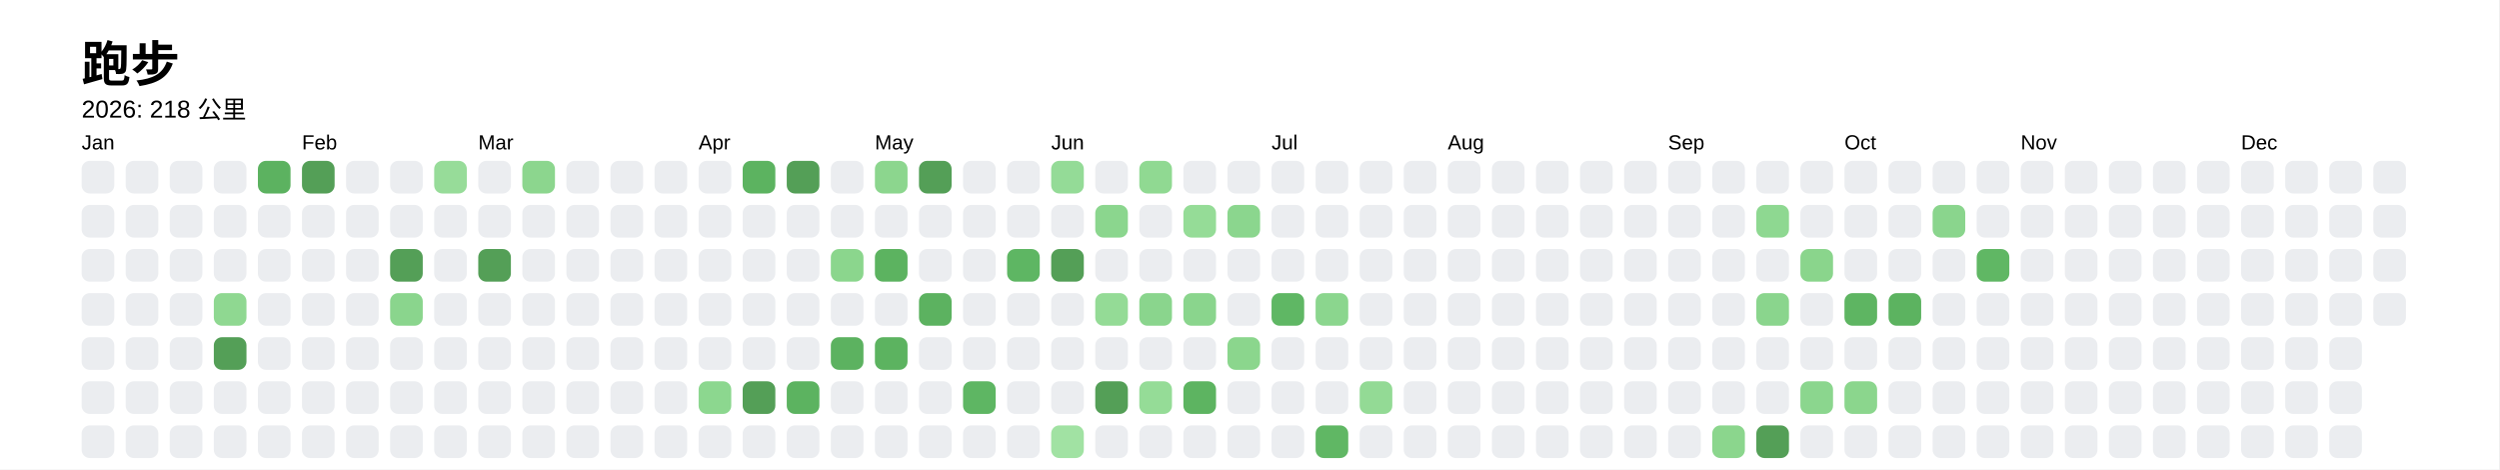
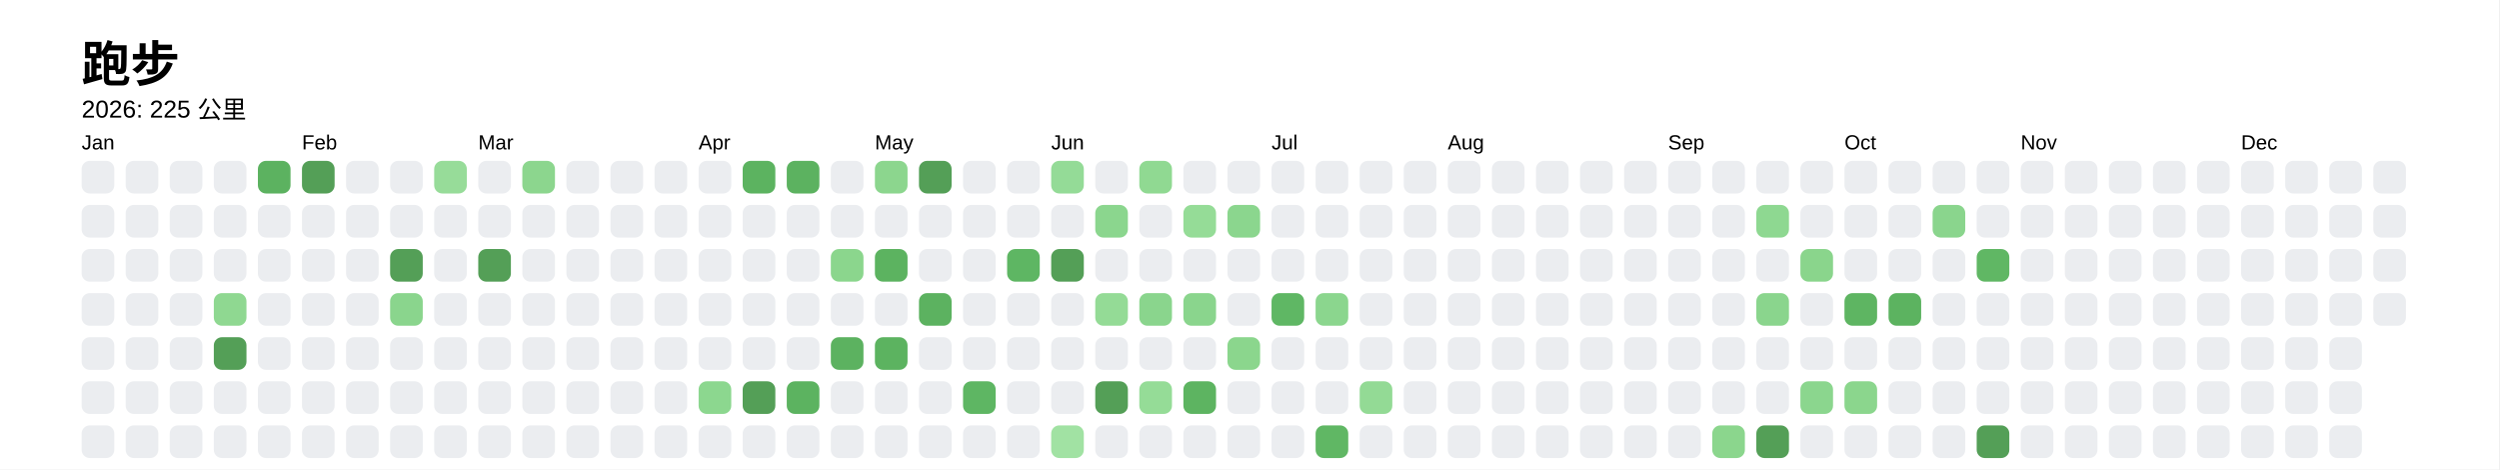
<svg xmlns="http://www.w3.org/2000/svg" baseProfile="full" height="57.5mm" version="1.1" viewBox="0,0,306.2,57.5" width="306.2mm">
  <defs />
  <rect fill="#FFFFFF" height="57.5" width="306.2" x="0" y="0" />
  <text fill="#000000" style="font-size:6px; font-family:Arial; font-weight:bold;" x="10" y="10">跑步</text>
-   <text fill="#000000" style="font-size:3px; font-family:Arial;" x="10" y="14.4">2026: 218 公里</text>
+   <text fill="#000000" style="font-size:3px; font-family:Arial;" x="10" y="14.4">2026: 225 公里</text>
  <text fill="#000000" style="font-size:2.5px; font-family:Arial" x="10" y="18.3">Jan</text>
  <rect fill="#EBEDF0" height="4" rx="1" ry="1" width="4" x="10" y="19.7" />
  <rect fill="#EBEDF0" height="4" rx="1" ry="1" width="4" x="10" y="25.1" />
  <rect fill="#EBEDF0" height="4" rx="1" ry="1" width="4" x="10" y="30.5" />
  <rect fill="#EBEDF0" height="4" rx="1" ry="1" width="4" x="10" y="35.9" />
  <rect fill="#EBEDF0" height="4" rx="1" ry="1" width="4" x="10" y="41.3" />
  <rect fill="#EBEDF0" height="4" rx="1" ry="1" width="4" x="10" y="46.7" />
  <rect fill="#EBEDF0" height="4" rx="1" ry="1" width="4" x="10" y="52.1" />
  <rect fill="#EBEDF0" height="4" rx="1" ry="1" width="4" x="15.4" y="19.7" />
  <rect fill="#EBEDF0" height="4" rx="1" ry="1" width="4" x="15.4" y="25.1" />
  <rect fill="#EBEDF0" height="4" rx="1" ry="1" width="4" x="15.4" y="30.5" />
  <rect fill="#EBEDF0" height="4" rx="1" ry="1" width="4" x="15.4" y="35.9" />
  <rect fill="#EBEDF0" height="4" rx="1" ry="1" width="4" x="15.4" y="41.3" />
  <rect fill="#EBEDF0" height="4" rx="1" ry="1" width="4" x="15.4" y="46.7" />
  <rect fill="#EBEDF0" height="4" rx="1" ry="1" width="4" x="15.4" y="52.1" />
  <rect fill="#EBEDF0" height="4" rx="1" ry="1" width="4" x="20.8" y="19.7" />
  <rect fill="#EBEDF0" height="4" rx="1" ry="1" width="4" x="20.8" y="25.1" />
  <rect fill="#EBEDF0" height="4" rx="1" ry="1" width="4" x="20.8" y="30.5" />
  <rect fill="#EBEDF0" height="4" rx="1" ry="1" width="4" x="20.8" y="35.9" />
  <rect fill="#EBEDF0" height="4" rx="1" ry="1" width="4" x="20.8" y="41.3" />
  <rect fill="#EBEDF0" height="4" rx="1" ry="1" width="4" x="20.8" y="46.7" />
  <rect fill="#EBEDF0" height="4" rx="1" ry="1" width="4" x="20.8" y="52.1" />
  <rect fill="#EBEDF0" height="4" rx="1" ry="1" width="4" x="26.2" y="19.7" />
  <rect fill="#EBEDF0" height="4" rx="1" ry="1" width="4" x="26.2" y="25.1" />
  <rect fill="#EBEDF0" height="4" rx="1" ry="1" width="4" x="26.2" y="30.5" />
  <rect fill="#8fd891" height="4" rx="1" ry="1" width="4" x="26.2" y="35.9" />
  <rect fill="#549F57" height="4" rx="1" ry="1" width="4" x="26.2" y="41.3" />
  <rect fill="#EBEDF0" height="4" rx="1" ry="1" width="4" x="26.2" y="46.7" />
  <rect fill="#EBEDF0" height="4" rx="1" ry="1" width="4" x="26.2" y="52.1" />
  <rect fill="#5cb260" height="4" rx="1" ry="1" width="4" x="31.6" y="19.7" />
  <rect fill="#EBEDF0" height="4" rx="1" ry="1" width="4" x="31.6" y="25.1" />
  <rect fill="#EBEDF0" height="4" rx="1" ry="1" width="4" x="31.6" y="30.5" />
  <rect fill="#EBEDF0" height="4" rx="1" ry="1" width="4" x="31.6" y="35.9" />
  <rect fill="#EBEDF0" height="4" rx="1" ry="1" width="4" x="31.6" y="41.3" />
  <rect fill="#EBEDF0" height="4" rx="1" ry="1" width="4" x="31.6" y="46.7" />
  <rect fill="#EBEDF0" height="4" rx="1" ry="1" width="4" x="31.6" y="52.1" />
  <text fill="#000000" style="font-size:2.5px; font-family:Arial" x="37.0" y="18.3">Feb</text>
  <rect fill="#549F57" height="4" rx="1" ry="1" width="4" x="37.0" y="19.7" />
  <rect fill="#EBEDF0" height="4" rx="1" ry="1" width="4" x="37.0" y="25.1" />
  <rect fill="#EBEDF0" height="4" rx="1" ry="1" width="4" x="37.0" y="30.5" />
  <rect fill="#EBEDF0" height="4" rx="1" ry="1" width="4" x="37.0" y="35.9" />
  <rect fill="#EBEDF0" height="4" rx="1" ry="1" width="4" x="37.0" y="41.3" />
  <rect fill="#EBEDF0" height="4" rx="1" ry="1" width="4" x="37.0" y="46.7" />
  <rect fill="#EBEDF0" height="4" rx="1" ry="1" width="4" x="37.0" y="52.1" />
  <rect fill="#EBEDF0" height="4" rx="1" ry="1" width="4" x="42.4" y="19.7" />
  <rect fill="#EBEDF0" height="4" rx="1" ry="1" width="4" x="42.4" y="25.1" />
  <rect fill="#EBEDF0" height="4" rx="1" ry="1" width="4" x="42.4" y="30.5" />
  <rect fill="#EBEDF0" height="4" rx="1" ry="1" width="4" x="42.4" y="35.9" />
  <rect fill="#EBEDF0" height="4" rx="1" ry="1" width="4" x="42.4" y="41.3" />
  <rect fill="#EBEDF0" height="4" rx="1" ry="1" width="4" x="42.4" y="46.7" />
  <rect fill="#EBEDF0" height="4" rx="1" ry="1" width="4" x="42.4" y="52.1" />
  <rect fill="#EBEDF0" height="4" rx="1" ry="1" width="4" x="47.8" y="19.7" />
  <rect fill="#EBEDF0" height="4" rx="1" ry="1" width="4" x="47.8" y="25.1" />
  <rect fill="#549F57" height="4" rx="1" ry="1" width="4" x="47.8" y="30.5" />
  <rect fill="#8ad58d" height="4" rx="1" ry="1" width="4" x="47.8" y="35.9" />
  <rect fill="#EBEDF0" height="4" rx="1" ry="1" width="4" x="47.8" y="41.3" />
  <rect fill="#EBEDF0" height="4" rx="1" ry="1" width="4" x="47.8" y="46.7" />
  <rect fill="#EBEDF0" height="4" rx="1" ry="1" width="4" x="47.8" y="52.1" />
  <rect fill="#97dc99" height="4" rx="1" ry="1" width="4" x="53.2" y="19.7" />
  <rect fill="#EBEDF0" height="4" rx="1" ry="1" width="4" x="53.2" y="25.1" />
  <rect fill="#EBEDF0" height="4" rx="1" ry="1" width="4" x="53.2" y="30.5" />
  <rect fill="#EBEDF0" height="4" rx="1" ry="1" width="4" x="53.2" y="35.9" />
  <rect fill="#EBEDF0" height="4" rx="1" ry="1" width="4" x="53.2" y="41.3" />
  <rect fill="#EBEDF0" height="4" rx="1" ry="1" width="4" x="53.2" y="46.7" />
  <rect fill="#EBEDF0" height="4" rx="1" ry="1" width="4" x="53.2" y="52.1" />
  <text fill="#000000" style="font-size:2.5px; font-family:Arial" x="58.6" y="18.3">Mar</text>
  <rect fill="#EBEDF0" height="4" rx="1" ry="1" width="4" x="58.6" y="19.7" />
  <rect fill="#EBEDF0" height="4" rx="1" ry="1" width="4" x="58.6" y="25.1" />
  <rect fill="#549F57" height="4" rx="1" ry="1" width="4" x="58.6" y="30.5" />
  <rect fill="#EBEDF0" height="4" rx="1" ry="1" width="4" x="58.6" y="35.9" />
  <rect fill="#EBEDF0" height="4" rx="1" ry="1" width="4" x="58.6" y="41.3" />
  <rect fill="#EBEDF0" height="4" rx="1" ry="1" width="4" x="58.6" y="46.7" />
  <rect fill="#EBEDF0" height="4" rx="1" ry="1" width="4" x="58.6" y="52.1" />
  <rect fill="#8cd68e" height="4" rx="1" ry="1" width="4" x="64" y="19.7" />
  <rect fill="#EBEDF0" height="4" rx="1" ry="1" width="4" x="64" y="25.1" />
  <rect fill="#EBEDF0" height="4" rx="1" ry="1" width="4" x="64" y="30.5" />
  <rect fill="#EBEDF0" height="4" rx="1" ry="1" width="4" x="64" y="35.9" />
  <rect fill="#EBEDF0" height="4" rx="1" ry="1" width="4" x="64" y="41.3" />
  <rect fill="#EBEDF0" height="4" rx="1" ry="1" width="4" x="64" y="46.7" />
  <rect fill="#EBEDF0" height="4" rx="1" ry="1" width="4" x="64" y="52.1" />
  <rect fill="#EBEDF0" height="4" rx="1" ry="1" width="4" x="69.4" y="19.7" />
  <rect fill="#EBEDF0" height="4" rx="1" ry="1" width="4" x="69.4" y="25.1" />
  <rect fill="#EBEDF0" height="4" rx="1" ry="1" width="4" x="69.4" y="30.5" />
  <rect fill="#EBEDF0" height="4" rx="1" ry="1" width="4" x="69.4" y="35.9" />
  <rect fill="#EBEDF0" height="4" rx="1" ry="1" width="4" x="69.4" y="41.3" />
  <rect fill="#EBEDF0" height="4" rx="1" ry="1" width="4" x="69.4" y="46.7" />
  <rect fill="#EBEDF0" height="4" rx="1" ry="1" width="4" x="69.4" y="52.1" />
  <rect fill="#EBEDF0" height="4" rx="1" ry="1" width="4" x="74.8" y="19.7" />
  <rect fill="#EBEDF0" height="4" rx="1" ry="1" width="4" x="74.8" y="25.1" />
  <rect fill="#EBEDF0" height="4" rx="1" ry="1" width="4" x="74.8" y="30.5" />
  <rect fill="#EBEDF0" height="4" rx="1" ry="1" width="4" x="74.8" y="35.9" />
  <rect fill="#EBEDF0" height="4" rx="1" ry="1" width="4" x="74.8" y="41.3" />
  <rect fill="#EBEDF0" height="4" rx="1" ry="1" width="4" x="74.8" y="46.7" />
  <rect fill="#EBEDF0" height="4" rx="1" ry="1" width="4" x="74.8" y="52.1" />
  <rect fill="#EBEDF0" height="4" rx="1" ry="1" width="4" x="80.2" y="19.7" />
  <rect fill="#EBEDF0" height="4" rx="1" ry="1" width="4" x="80.2" y="25.1" />
  <rect fill="#EBEDF0" height="4" rx="1" ry="1" width="4" x="80.2" y="30.5" />
  <rect fill="#EBEDF0" height="4" rx="1" ry="1" width="4" x="80.2" y="35.9" />
  <rect fill="#EBEDF0" height="4" rx="1" ry="1" width="4" x="80.2" y="41.3" />
  <rect fill="#EBEDF0" height="4" rx="1" ry="1" width="4" x="80.2" y="46.7" />
  <rect fill="#EBEDF0" height="4" rx="1" ry="1" width="4" x="80.2" y="52.1" />
  <text fill="#000000" style="font-size:2.5px; font-family:Arial" x="85.6" y="18.3">Apr</text>
  <rect fill="#EBEDF0" height="4" rx="1" ry="1" width="4" x="85.6" y="19.7" />
  <rect fill="#EBEDF0" height="4" rx="1" ry="1" width="4" x="85.6" y="25.1" />
  <rect fill="#EBEDF0" height="4" rx="1" ry="1" width="4" x="85.6" y="30.5" />
  <rect fill="#EBEDF0" height="4" rx="1" ry="1" width="4" x="85.6" y="35.9" />
  <rect fill="#EBEDF0" height="4" rx="1" ry="1" width="4" x="85.6" y="41.3" />
  <rect fill="#8cd78f" height="4" rx="1" ry="1" width="4" x="85.6" y="46.7" />
  <rect fill="#EBEDF0" height="4" rx="1" ry="1" width="4" x="85.6" y="52.1" />
  <rect fill="#5cb360" height="4" rx="1" ry="1" width="4" x="91" y="19.7" />
  <rect fill="#EBEDF0" height="4" rx="1" ry="1" width="4" x="91" y="25.1" />
  <rect fill="#EBEDF0" height="4" rx="1" ry="1" width="4" x="91" y="30.5" />
  <rect fill="#EBEDF0" height="4" rx="1" ry="1" width="4" x="91" y="35.9" />
  <rect fill="#EBEDF0" height="4" rx="1" ry="1" width="4" x="91" y="41.3" />
  <rect fill="#549F57" height="4" rx="1" ry="1" width="4" x="91" y="46.7" />
  <rect fill="#EBEDF0" height="4" rx="1" ry="1" width="4" x="91" y="52.1" />
-   <rect fill="#549F57" height="4" rx="1" ry="1" width="4" x="96.4" y="19.7" />
+   <rect fill="#5cb260" height="4" rx="1" ry="1" width="4" x="96.4" y="19.7" />
  <rect fill="#EBEDF0" height="4" rx="1" ry="1" width="4" x="96.4" y="25.1" />
  <rect fill="#EBEDF0" height="4" rx="1" ry="1" width="4" x="96.4" y="30.5" />
  <rect fill="#EBEDF0" height="4" rx="1" ry="1" width="4" x="96.4" y="35.9" />
  <rect fill="#EBEDF0" height="4" rx="1" ry="1" width="4" x="96.4" y="41.3" />
  <rect fill="#5cb360" height="4" rx="1" ry="1" width="4" x="96.4" y="46.7" />
  <rect fill="#EBEDF0" height="4" rx="1" ry="1" width="4" x="96.4" y="52.1" />
  <rect fill="#EBEDF0" height="4" rx="1" ry="1" width="4" x="101.8" y="19.7" />
  <rect fill="#EBEDF0" height="4" rx="1" ry="1" width="4" x="101.8" y="25.1" />
  <rect fill="#8bd68d" height="4" rx="1" ry="1" width="4" x="101.8" y="30.5" />
  <rect fill="#EBEDF0" height="4" rx="1" ry="1" width="4" x="101.8" y="35.9" />
  <rect fill="#5cb260" height="4" rx="1" ry="1" width="4" x="101.8" y="41.3" />
  <rect fill="#EBEDF0" height="4" rx="1" ry="1" width="4" x="101.8" y="46.7" />
  <rect fill="#EBEDF0" height="4" rx="1" ry="1" width="4" x="101.8" y="52.1" />
  <text fill="#000000" style="font-size:2.5px; font-family:Arial" x="107.2" y="18.3">May</text>
  <rect fill="#8cd68e" height="4" rx="1" ry="1" width="4" x="107.2" y="19.7" />
  <rect fill="#EBEDF0" height="4" rx="1" ry="1" width="4" x="107.2" y="25.1" />
  <rect fill="#5cb360" height="4" rx="1" ry="1" width="4" x="107.2" y="30.5" />
  <rect fill="#EBEDF0" height="4" rx="1" ry="1" width="4" x="107.2" y="35.9" />
  <rect fill="#5cb360" height="4" rx="1" ry="1" width="4" x="107.2" y="41.3" />
  <rect fill="#EBEDF0" height="4" rx="1" ry="1" width="4" x="107.2" y="46.7" />
  <rect fill="#EBEDF0" height="4" rx="1" ry="1" width="4" x="107.2" y="52.1" />
  <rect fill="#549F57" height="4" rx="1" ry="1" width="4" x="112.6" y="19.7" />
  <rect fill="#EBEDF0" height="4" rx="1" ry="1" width="4" x="112.6" y="25.1" />
  <rect fill="#EBEDF0" height="4" rx="1" ry="1" width="4" x="112.6" y="30.5" />
  <rect fill="#5cb260" height="4" rx="1" ry="1" width="4" x="112.6" y="35.9" />
  <rect fill="#EBEDF0" height="4" rx="1" ry="1" width="4" x="112.6" y="41.3" />
  <rect fill="#EBEDF0" height="4" rx="1" ry="1" width="4" x="112.6" y="46.7" />
  <rect fill="#EBEDF0" height="4" rx="1" ry="1" width="4" x="112.6" y="52.1" />
  <rect fill="#EBEDF0" height="4" rx="1" ry="1" width="4" x="118" y="19.7" />
  <rect fill="#EBEDF0" height="4" rx="1" ry="1" width="4" x="118" y="25.1" />
  <rect fill="#EBEDF0" height="4" rx="1" ry="1" width="4" x="118" y="30.5" />
  <rect fill="#EBEDF0" height="4" rx="1" ry="1" width="4" x="118" y="35.9" />
  <rect fill="#EBEDF0" height="4" rx="1" ry="1" width="4" x="118" y="41.3" />
  <rect fill="#5eb663" height="4" rx="1" ry="1" width="4" x="118" y="46.7" />
  <rect fill="#EBEDF0" height="4" rx="1" ry="1" width="4" x="118" y="52.1" />
  <rect fill="#EBEDF0" height="4" rx="1" ry="1" width="4" x="123.4" y="19.7" />
  <rect fill="#EBEDF0" height="4" rx="1" ry="1" width="4" x="123.4" y="25.1" />
  <rect fill="#5eb663" height="4" rx="1" ry="1" width="4" x="123.4" y="30.5" />
  <rect fill="#EBEDF0" height="4" rx="1" ry="1" width="4" x="123.4" y="35.9" />
  <rect fill="#EBEDF0" height="4" rx="1" ry="1" width="4" x="123.4" y="41.3" />
  <rect fill="#EBEDF0" height="4" rx="1" ry="1" width="4" x="123.4" y="46.7" />
  <rect fill="#EBEDF0" height="4" rx="1" ry="1" width="4" x="123.4" y="52.1" />
  <text fill="#000000" style="font-size:2.5px; font-family:Arial" x="128.8" y="18.3">Jun</text>
  <rect fill="#94db97" height="4" rx="1" ry="1" width="4" x="128.8" y="19.7" />
  <rect fill="#EBEDF0" height="4" rx="1" ry="1" width="4" x="128.8" y="25.1" />
  <rect fill="#549F57" height="4" rx="1" ry="1" width="4" x="128.8" y="30.5" />
  <rect fill="#EBEDF0" height="4" rx="1" ry="1" width="4" x="128.8" y="35.9" />
  <rect fill="#EBEDF0" height="4" rx="1" ry="1" width="4" x="128.8" y="41.3" />
  <rect fill="#EBEDF0" height="4" rx="1" ry="1" width="4" x="128.8" y="46.7" />
  <rect fill="#a1e2a3" height="4" rx="1" ry="1" width="4" x="128.8" y="52.1" />
  <rect fill="#EBEDF0" height="4" rx="1" ry="1" width="4" x="134.2" y="19.7" />
  <rect fill="#8bd68e" height="4" rx="1" ry="1" width="4" x="134.2" y="25.1" />
  <rect fill="#EBEDF0" height="4" rx="1" ry="1" width="4" x="134.2" y="30.5" />
  <rect fill="#94db96" height="4" rx="1" ry="1" width="4" x="134.2" y="35.9" />
  <rect fill="#EBEDF0" height="4" rx="1" ry="1" width="4" x="134.2" y="41.3" />
  <rect fill="#549F57" height="4" rx="1" ry="1" width="4" x="134.2" y="46.7" />
  <rect fill="#EBEDF0" height="4" rx="1" ry="1" width="4" x="134.2" y="52.1" />
  <rect fill="#90d992" height="4" rx="1" ry="1" width="4" x="139.6" y="19.7" />
  <rect fill="#EBEDF0" height="4" rx="1" ry="1" width="4" x="139.6" y="25.1" />
  <rect fill="#EBEDF0" height="4" rx="1" ry="1" width="4" x="139.6" y="30.5" />
  <rect fill="#8ad58d" height="4" rx="1" ry="1" width="4" x="139.6" y="35.9" />
  <rect fill="#EBEDF0" height="4" rx="1" ry="1" width="4" x="139.6" y="41.3" />
  <rect fill="#95dc97" height="4" rx="1" ry="1" width="4" x="139.6" y="46.7" />
  <rect fill="#EBEDF0" height="4" rx="1" ry="1" width="4" x="139.6" y="52.1" />
  <rect fill="#EBEDF0" height="4" rx="1" ry="1" width="4" x="145" y="19.7" />
  <rect fill="#95dc97" height="4" rx="1" ry="1" width="4" x="145" y="25.1" />
  <rect fill="#EBEDF0" height="4" rx="1" ry="1" width="4" x="145" y="30.5" />
  <rect fill="#8ad58d" height="4" rx="1" ry="1" width="4" x="145" y="35.9" />
  <rect fill="#EBEDF0" height="4" rx="1" ry="1" width="4" x="145" y="41.3" />
  <rect fill="#5db461" height="4" rx="1" ry="1" width="4" x="145" y="46.7" />
  <rect fill="#EBEDF0" height="4" rx="1" ry="1" width="4" x="145" y="52.1" />
  <rect fill="#EBEDF0" height="4" rx="1" ry="1" width="4" x="150.4" y="19.7" />
  <rect fill="#8bd68e" height="4" rx="1" ry="1" width="4" x="150.4" y="25.1" />
  <rect fill="#EBEDF0" height="4" rx="1" ry="1" width="4" x="150.4" y="30.5" />
  <rect fill="#EBEDF0" height="4" rx="1" ry="1" width="4" x="150.4" y="35.9" />
  <rect fill="#8bd68d" height="4" rx="1" ry="1" width="4" x="150.4" y="41.3" />
  <rect fill="#EBEDF0" height="4" rx="1" ry="1" width="4" x="150.4" y="46.7" />
  <rect fill="#EBEDF0" height="4" rx="1" ry="1" width="4" x="150.4" y="52.1" />
  <text fill="#000000" style="font-size:2.5px; font-family:Arial" x="155.8" y="18.3">Jul</text>
  <rect fill="#EBEDF0" height="4" rx="1" ry="1" width="4" x="155.8" y="19.7" />
  <rect fill="#EBEDF0" height="4" rx="1" ry="1" width="4" x="155.8" y="25.1" />
  <rect fill="#EBEDF0" height="4" rx="1" ry="1" width="4" x="155.8" y="30.5" />
  <rect fill="#5fb764" height="4" rx="1" ry="1" width="4" x="155.8" y="35.9" />
  <rect fill="#EBEDF0" height="4" rx="1" ry="1" width="4" x="155.8" y="41.3" />
  <rect fill="#EBEDF0" height="4" rx="1" ry="1" width="4" x="155.8" y="46.7" />
  <rect fill="#EBEDF0" height="4" rx="1" ry="1" width="4" x="155.8" y="52.1" />
  <rect fill="#EBEDF0" height="4" rx="1" ry="1" width="4" x="161.2" y="19.7" />
  <rect fill="#EBEDF0" height="4" rx="1" ry="1" width="4" x="161.2" y="25.1" />
  <rect fill="#EBEDF0" height="4" rx="1" ry="1" width="4" x="161.2" y="30.5" />
  <rect fill="#8bd68e" height="4" rx="1" ry="1" width="4" x="161.2" y="35.9" />
  <rect fill="#EBEDF0" height="4" rx="1" ry="1" width="4" x="161.2" y="41.3" />
  <rect fill="#EBEDF0" height="4" rx="1" ry="1" width="4" x="161.2" y="46.7" />
  <rect fill="#60b764" height="4" rx="1" ry="1" width="4" x="161.2" y="52.1" />
  <rect fill="#EBEDF0" height="4" rx="1" ry="1" width="4" x="166.6" y="19.7" />
  <rect fill="#EBEDF0" height="4" rx="1" ry="1" width="4" x="166.6" y="25.1" />
  <rect fill="#EBEDF0" height="4" rx="1" ry="1" width="4" x="166.6" y="30.5" />
  <rect fill="#EBEDF0" height="4" rx="1" ry="1" width="4" x="166.6" y="35.9" />
  <rect fill="#EBEDF0" height="4" rx="1" ry="1" width="4" x="166.6" y="41.3" />
  <rect fill="#93da95" height="4" rx="1" ry="1" width="4" x="166.6" y="46.7" />
  <rect fill="#EBEDF0" height="4" rx="1" ry="1" width="4" x="166.6" y="52.1" />
  <rect fill="#EBEDF0" height="4" rx="1" ry="1" width="4" x="172" y="19.7" />
  <rect fill="#EBEDF0" height="4" rx="1" ry="1" width="4" x="172" y="25.1" />
  <rect fill="#EBEDF0" height="4" rx="1" ry="1" width="4" x="172" y="30.5" />
  <rect fill="#EBEDF0" height="4" rx="1" ry="1" width="4" x="172" y="35.9" />
  <rect fill="#EBEDF0" height="4" rx="1" ry="1" width="4" x="172" y="41.3" />
  <rect fill="#EBEDF0" height="4" rx="1" ry="1" width="4" x="172" y="46.7" />
  <rect fill="#EBEDF0" height="4" rx="1" ry="1" width="4" x="172" y="52.1" />
  <text fill="#000000" style="font-size:2.5px; font-family:Arial" x="177.4" y="18.3">Aug</text>
  <rect fill="#EBEDF0" height="4" rx="1" ry="1" width="4" x="177.4" y="19.7" />
  <rect fill="#EBEDF0" height="4" rx="1" ry="1" width="4" x="177.4" y="25.1" />
  <rect fill="#EBEDF0" height="4" rx="1" ry="1" width="4" x="177.4" y="30.5" />
  <rect fill="#EBEDF0" height="4" rx="1" ry="1" width="4" x="177.4" y="35.9" />
  <rect fill="#EBEDF0" height="4" rx="1" ry="1" width="4" x="177.4" y="41.3" />
  <rect fill="#EBEDF0" height="4" rx="1" ry="1" width="4" x="177.4" y="46.7" />
  <rect fill="#EBEDF0" height="4" rx="1" ry="1" width="4" x="177.4" y="52.1" />
  <rect fill="#EBEDF0" height="4" rx="1" ry="1" width="4" x="182.8" y="19.7" />
  <rect fill="#EBEDF0" height="4" rx="1" ry="1" width="4" x="182.8" y="25.1" />
  <rect fill="#EBEDF0" height="4" rx="1" ry="1" width="4" x="182.8" y="30.5" />
  <rect fill="#EBEDF0" height="4" rx="1" ry="1" width="4" x="182.8" y="35.9" />
  <rect fill="#EBEDF0" height="4" rx="1" ry="1" width="4" x="182.8" y="41.3" />
  <rect fill="#EBEDF0" height="4" rx="1" ry="1" width="4" x="182.8" y="46.7" />
  <rect fill="#EBEDF0" height="4" rx="1" ry="1" width="4" x="182.8" y="52.1" />
  <rect fill="#EBEDF0" height="4" rx="1" ry="1" width="4" x="188.2" y="19.7" />
  <rect fill="#EBEDF0" height="4" rx="1" ry="1" width="4" x="188.2" y="25.1" />
  <rect fill="#EBEDF0" height="4" rx="1" ry="1" width="4" x="188.2" y="30.5" />
  <rect fill="#EBEDF0" height="4" rx="1" ry="1" width="4" x="188.2" y="35.9" />
  <rect fill="#EBEDF0" height="4" rx="1" ry="1" width="4" x="188.2" y="41.3" />
  <rect fill="#EBEDF0" height="4" rx="1" ry="1" width="4" x="188.2" y="46.7" />
  <rect fill="#EBEDF0" height="4" rx="1" ry="1" width="4" x="188.2" y="52.1" />
  <rect fill="#EBEDF0" height="4" rx="1" ry="1" width="4" x="193.6" y="19.7" />
  <rect fill="#EBEDF0" height="4" rx="1" ry="1" width="4" x="193.6" y="25.1" />
  <rect fill="#EBEDF0" height="4" rx="1" ry="1" width="4" x="193.6" y="30.5" />
  <rect fill="#EBEDF0" height="4" rx="1" ry="1" width="4" x="193.6" y="35.9" />
  <rect fill="#EBEDF0" height="4" rx="1" ry="1" width="4" x="193.6" y="41.3" />
  <rect fill="#EBEDF0" height="4" rx="1" ry="1" width="4" x="193.6" y="46.7" />
  <rect fill="#EBEDF0" height="4" rx="1" ry="1" width="4" x="193.6" y="52.1" />
  <rect fill="#EBEDF0" height="4" rx="1" ry="1" width="4" x="199" y="19.7" />
  <rect fill="#EBEDF0" height="4" rx="1" ry="1" width="4" x="199" y="25.1" />
  <rect fill="#EBEDF0" height="4" rx="1" ry="1" width="4" x="199" y="30.5" />
  <rect fill="#EBEDF0" height="4" rx="1" ry="1" width="4" x="199" y="35.9" />
  <rect fill="#EBEDF0" height="4" rx="1" ry="1" width="4" x="199" y="41.3" />
  <rect fill="#EBEDF0" height="4" rx="1" ry="1" width="4" x="199" y="46.7" />
  <rect fill="#EBEDF0" height="4" rx="1" ry="1" width="4" x="199" y="52.1" />
  <text fill="#000000" style="font-size:2.5px; font-family:Arial" x="204.4" y="18.3">Sep</text>
  <rect fill="#EBEDF0" height="4" rx="1" ry="1" width="4" x="204.4" y="19.7" />
  <rect fill="#EBEDF0" height="4" rx="1" ry="1" width="4" x="204.4" y="25.1" />
  <rect fill="#EBEDF0" height="4" rx="1" ry="1" width="4" x="204.4" y="30.5" />
  <rect fill="#EBEDF0" height="4" rx="1" ry="1" width="4" x="204.4" y="35.9" />
  <rect fill="#EBEDF0" height="4" rx="1" ry="1" width="4" x="204.4" y="41.3" />
  <rect fill="#EBEDF0" height="4" rx="1" ry="1" width="4" x="204.4" y="46.7" />
  <rect fill="#EBEDF0" height="4" rx="1" ry="1" width="4" x="204.4" y="52.1" />
  <rect fill="#EBEDF0" height="4" rx="1" ry="1" width="4" x="209.8" y="19.7" />
  <rect fill="#EBEDF0" height="4" rx="1" ry="1" width="4" x="209.8" y="25.1" />
  <rect fill="#EBEDF0" height="4" rx="1" ry="1" width="4" x="209.8" y="30.5" />
  <rect fill="#EBEDF0" height="4" rx="1" ry="1" width="4" x="209.8" y="35.9" />
  <rect fill="#EBEDF0" height="4" rx="1" ry="1" width="4" x="209.8" y="41.3" />
  <rect fill="#EBEDF0" height="4" rx="1" ry="1" width="4" x="209.8" y="46.7" />
  <rect fill="#8bd68d" height="4" rx="1" ry="1" width="4" x="209.8" y="52.1" />
  <rect fill="#EBEDF0" height="4" rx="1" ry="1" width="4" x="215.2" y="19.7" />
  <rect fill="#8ed891" height="4" rx="1" ry="1" width="4" x="215.2" y="25.1" />
  <rect fill="#EBEDF0" height="4" rx="1" ry="1" width="4" x="215.2" y="30.5" />
  <rect fill="#8ad58d" height="4" rx="1" ry="1" width="4" x="215.2" y="35.9" />
  <rect fill="#EBEDF0" height="4" rx="1" ry="1" width="4" x="215.2" y="41.3" />
  <rect fill="#EBEDF0" height="4" rx="1" ry="1" width="4" x="215.2" y="46.7" />
  <rect fill="#549F57" height="4" rx="1" ry="1" width="4" x="215.2" y="52.1" />
  <rect fill="#EBEDF0" height="4" rx="1" ry="1" width="4" x="220.6" y="19.7" />
  <rect fill="#EBEDF0" height="4" rx="1" ry="1" width="4" x="220.6" y="25.1" />
  <rect fill="#8ad58c" height="4" rx="1" ry="1" width="4" x="220.6" y="30.5" />
  <rect fill="#EBEDF0" height="4" rx="1" ry="1" width="4" x="220.6" y="35.9" />
  <rect fill="#EBEDF0" height="4" rx="1" ry="1" width="4" x="220.6" y="41.3" />
  <rect fill="#8bd68e" height="4" rx="1" ry="1" width="4" x="220.6" y="46.7" />
  <rect fill="#EBEDF0" height="4" rx="1" ry="1" width="4" x="220.6" y="52.1" />
  <text fill="#000000" style="font-size:2.5px; font-family:Arial" x="226" y="18.3">Oct</text>
  <rect fill="#EBEDF0" height="4" rx="1" ry="1" width="4" x="226" y="19.7" />
  <rect fill="#EBEDF0" height="4" rx="1" ry="1" width="4" x="226" y="25.1" />
  <rect fill="#EBEDF0" height="4" rx="1" ry="1" width="4" x="226" y="30.5" />
  <rect fill="#5eb562" height="4" rx="1" ry="1" width="4" x="226" y="35.9" />
  <rect fill="#EBEDF0" height="4" rx="1" ry="1" width="4" x="226" y="41.3" />
  <rect fill="#8bd68d" height="4" rx="1" ry="1" width="4" x="226" y="46.7" />
  <rect fill="#EBEDF0" height="4" rx="1" ry="1" width="4" x="226" y="52.1" />
  <rect fill="#EBEDF0" height="4" rx="1" ry="1" width="4" x="231.4" y="19.7" />
  <rect fill="#EBEDF0" height="4" rx="1" ry="1" width="4" x="231.4" y="25.1" />
  <rect fill="#EBEDF0" height="4" rx="1" ry="1" width="4" x="231.4" y="30.5" />
  <rect fill="#5cb360" height="4" rx="1" ry="1" width="4" x="231.4" y="35.9" />
  <rect fill="#EBEDF0" height="4" rx="1" ry="1" width="4" x="231.4" y="41.3" />
  <rect fill="#EBEDF0" height="4" rx="1" ry="1" width="4" x="231.4" y="46.7" />
  <rect fill="#EBEDF0" height="4" rx="1" ry="1" width="4" x="231.4" y="52.1" />
  <rect fill="#EBEDF0" height="4" rx="1" ry="1" width="4" x="236.8" y="19.7" />
  <rect fill="#8ad58d" height="4" rx="1" ry="1" width="4" x="236.8" y="25.1" />
  <rect fill="#EBEDF0" height="4" rx="1" ry="1" width="4" x="236.8" y="30.5" />
  <rect fill="#EBEDF0" height="4" rx="1" ry="1" width="4" x="236.8" y="35.9" />
  <rect fill="#EBEDF0" height="4" rx="1" ry="1" width="4" x="236.8" y="41.3" />
  <rect fill="#EBEDF0" height="4" rx="1" ry="1" width="4" x="236.8" y="46.7" />
  <rect fill="#EBEDF0" height="4" rx="1" ry="1" width="4" x="236.8" y="52.1" />
  <rect fill="#EBEDF0" height="4" rx="1" ry="1" width="4" x="242.2" y="19.7" />
  <rect fill="#EBEDF0" height="4" rx="1" ry="1" width="4" x="242.2" y="25.1" />
  <rect fill="#60b764" height="4" rx="1" ry="1" width="4" x="242.2" y="30.5" />
  <rect fill="#EBEDF0" height="4" rx="1" ry="1" width="4" x="242.2" y="35.9" />
  <rect fill="#EBEDF0" height="4" rx="1" ry="1" width="4" x="242.2" y="41.3" />
  <rect fill="#EBEDF0" height="4" rx="1" ry="1" width="4" x="242.2" y="46.7" />
-   <rect fill="#EBEDF0" height="4" rx="1" ry="1" width="4" x="242.2" y="52.1" />
+   <rect fill="#549F57" height="4" rx="1" ry="1" width="4" x="242.2" y="52.1" />
  <text fill="#000000" style="font-size:2.5px; font-family:Arial" x="247.6" y="18.3">Nov</text>
  <rect fill="#EBEDF0" height="4" rx="1" ry="1" width="4" x="247.6" y="19.7" />
  <rect fill="#EBEDF0" height="4" rx="1" ry="1" width="4" x="247.6" y="25.1" />
  <rect fill="#EBEDF0" height="4" rx="1" ry="1" width="4" x="247.6" y="30.5" />
  <rect fill="#EBEDF0" height="4" rx="1" ry="1" width="4" x="247.6" y="35.9" />
  <rect fill="#EBEDF0" height="4" rx="1" ry="1" width="4" x="247.6" y="41.3" />
  <rect fill="#EBEDF0" height="4" rx="1" ry="1" width="4" x="247.6" y="46.7" />
  <rect fill="#EBEDF0" height="4" rx="1" ry="1" width="4" x="247.6" y="52.1" />
  <rect fill="#EBEDF0" height="4" rx="1" ry="1" width="4" x="253" y="19.7" />
  <rect fill="#EBEDF0" height="4" rx="1" ry="1" width="4" x="253" y="25.1" />
  <rect fill="#EBEDF0" height="4" rx="1" ry="1" width="4" x="253" y="30.5" />
  <rect fill="#EBEDF0" height="4" rx="1" ry="1" width="4" x="253" y="35.9" />
  <rect fill="#EBEDF0" height="4" rx="1" ry="1" width="4" x="253" y="41.3" />
  <rect fill="#EBEDF0" height="4" rx="1" ry="1" width="4" x="253" y="46.7" />
  <rect fill="#EBEDF0" height="4" rx="1" ry="1" width="4" x="253" y="52.1" />
  <rect fill="#EBEDF0" height="4" rx="1" ry="1" width="4" x="258.4" y="19.7" />
  <rect fill="#EBEDF0" height="4" rx="1" ry="1" width="4" x="258.4" y="25.1" />
  <rect fill="#EBEDF0" height="4" rx="1" ry="1" width="4" x="258.4" y="30.5" />
  <rect fill="#EBEDF0" height="4" rx="1" ry="1" width="4" x="258.4" y="35.9" />
  <rect fill="#EBEDF0" height="4" rx="1" ry="1" width="4" x="258.4" y="41.3" />
  <rect fill="#EBEDF0" height="4" rx="1" ry="1" width="4" x="258.4" y="46.7" />
  <rect fill="#EBEDF0" height="4" rx="1" ry="1" width="4" x="258.4" y="52.1" />
  <rect fill="#EBEDF0" height="4" rx="1" ry="1" width="4" x="263.8" y="19.7" />
  <rect fill="#EBEDF0" height="4" rx="1" ry="1" width="4" x="263.8" y="25.1" />
  <rect fill="#EBEDF0" height="4" rx="1" ry="1" width="4" x="263.8" y="30.5" />
  <rect fill="#EBEDF0" height="4" rx="1" ry="1" width="4" x="263.8" y="35.9" />
  <rect fill="#EBEDF0" height="4" rx="1" ry="1" width="4" x="263.8" y="41.3" />
  <rect fill="#EBEDF0" height="4" rx="1" ry="1" width="4" x="263.8" y="46.7" />
  <rect fill="#EBEDF0" height="4" rx="1" ry="1" width="4" x="263.8" y="52.1" />
  <rect fill="#EBEDF0" height="4" rx="1" ry="1" width="4" x="269.2" y="19.7" />
  <rect fill="#EBEDF0" height="4" rx="1" ry="1" width="4" x="269.2" y="25.1" />
  <rect fill="#EBEDF0" height="4" rx="1" ry="1" width="4" x="269.2" y="30.5" />
  <rect fill="#EBEDF0" height="4" rx="1" ry="1" width="4" x="269.2" y="35.9" />
  <rect fill="#EBEDF0" height="4" rx="1" ry="1" width="4" x="269.2" y="41.3" />
  <rect fill="#EBEDF0" height="4" rx="1" ry="1" width="4" x="269.2" y="46.7" />
  <rect fill="#EBEDF0" height="4" rx="1" ry="1" width="4" x="269.2" y="52.1" />
  <text fill="#000000" style="font-size:2.5px; font-family:Arial" x="274.6" y="18.3">Dec</text>
  <rect fill="#EBEDF0" height="4" rx="1" ry="1" width="4" x="274.6" y="19.7" />
  <rect fill="#EBEDF0" height="4" rx="1" ry="1" width="4" x="274.6" y="25.1" />
  <rect fill="#EBEDF0" height="4" rx="1" ry="1" width="4" x="274.6" y="30.5" />
  <rect fill="#EBEDF0" height="4" rx="1" ry="1" width="4" x="274.6" y="35.9" />
  <rect fill="#EBEDF0" height="4" rx="1" ry="1" width="4" x="274.6" y="41.3" />
  <rect fill="#EBEDF0" height="4" rx="1" ry="1" width="4" x="274.6" y="46.7" />
  <rect fill="#EBEDF0" height="4" rx="1" ry="1" width="4" x="274.6" y="52.1" />
  <rect fill="#EBEDF0" height="4" rx="1" ry="1" width="4" x="280" y="19.7" />
  <rect fill="#EBEDF0" height="4" rx="1" ry="1" width="4" x="280" y="25.1" />
  <rect fill="#EBEDF0" height="4" rx="1" ry="1" width="4" x="280" y="30.5" />
  <rect fill="#EBEDF0" height="4" rx="1" ry="1" width="4" x="280" y="35.9" />
  <rect fill="#EBEDF0" height="4" rx="1" ry="1" width="4" x="280" y="41.3" />
  <rect fill="#EBEDF0" height="4" rx="1" ry="1" width="4" x="280" y="46.7" />
  <rect fill="#EBEDF0" height="4" rx="1" ry="1" width="4" x="280" y="52.1" />
  <rect fill="#EBEDF0" height="4" rx="1" ry="1" width="4" x="285.4" y="19.7" />
  <rect fill="#EBEDF0" height="4" rx="1" ry="1" width="4" x="285.4" y="25.1" />
  <rect fill="#EBEDF0" height="4" rx="1" ry="1" width="4" x="285.4" y="30.5" />
  <rect fill="#EBEDF0" height="4" rx="1" ry="1" width="4" x="285.4" y="35.9" />
  <rect fill="#EBEDF0" height="4" rx="1" ry="1" width="4" x="285.4" y="41.3" />
  <rect fill="#EBEDF0" height="4" rx="1" ry="1" width="4" x="285.4" y="46.7" />
  <rect fill="#EBEDF0" height="4" rx="1" ry="1" width="4" x="285.4" y="52.1" />
  <rect fill="#EBEDF0" height="4" rx="1" ry="1" width="4" x="290.8" y="19.7" />
  <rect fill="#EBEDF0" height="4" rx="1" ry="1" width="4" x="290.8" y="25.1" />
  <rect fill="#EBEDF0" height="4" rx="1" ry="1" width="4" x="290.8" y="30.5" />
  <rect fill="#EBEDF0" height="4" rx="1" ry="1" width="4" x="290.8" y="35.9" />
</svg>
